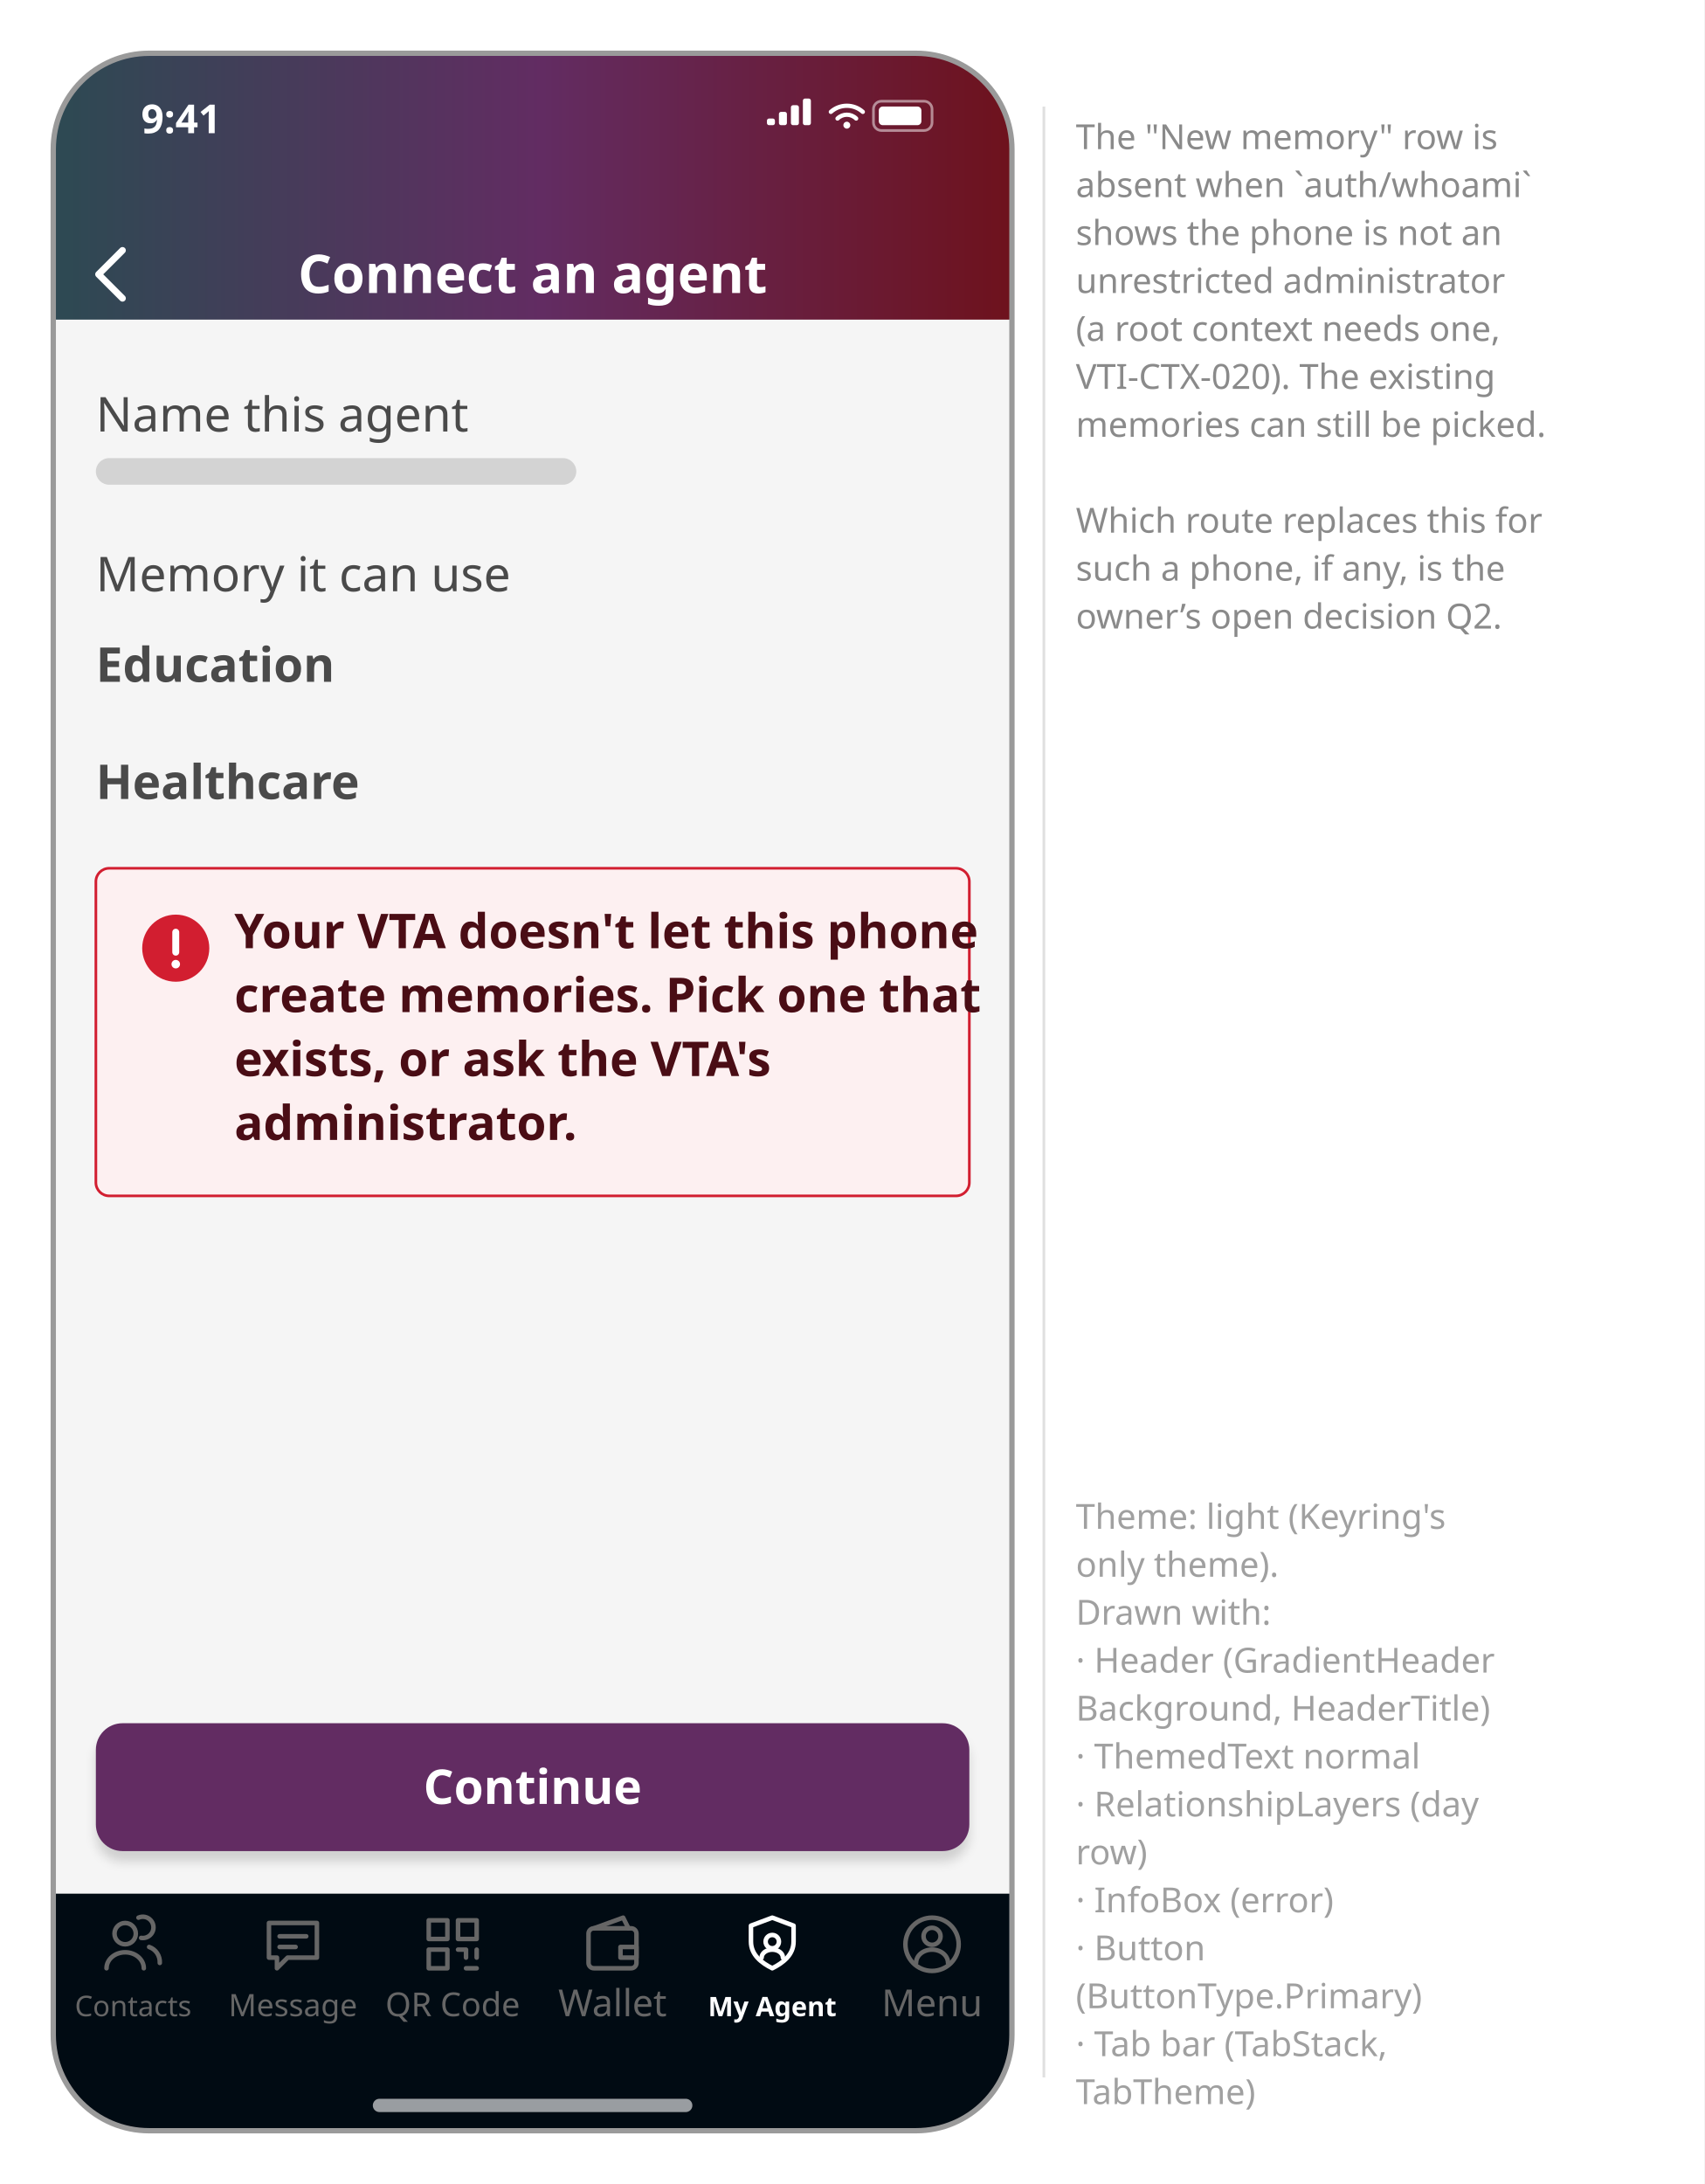
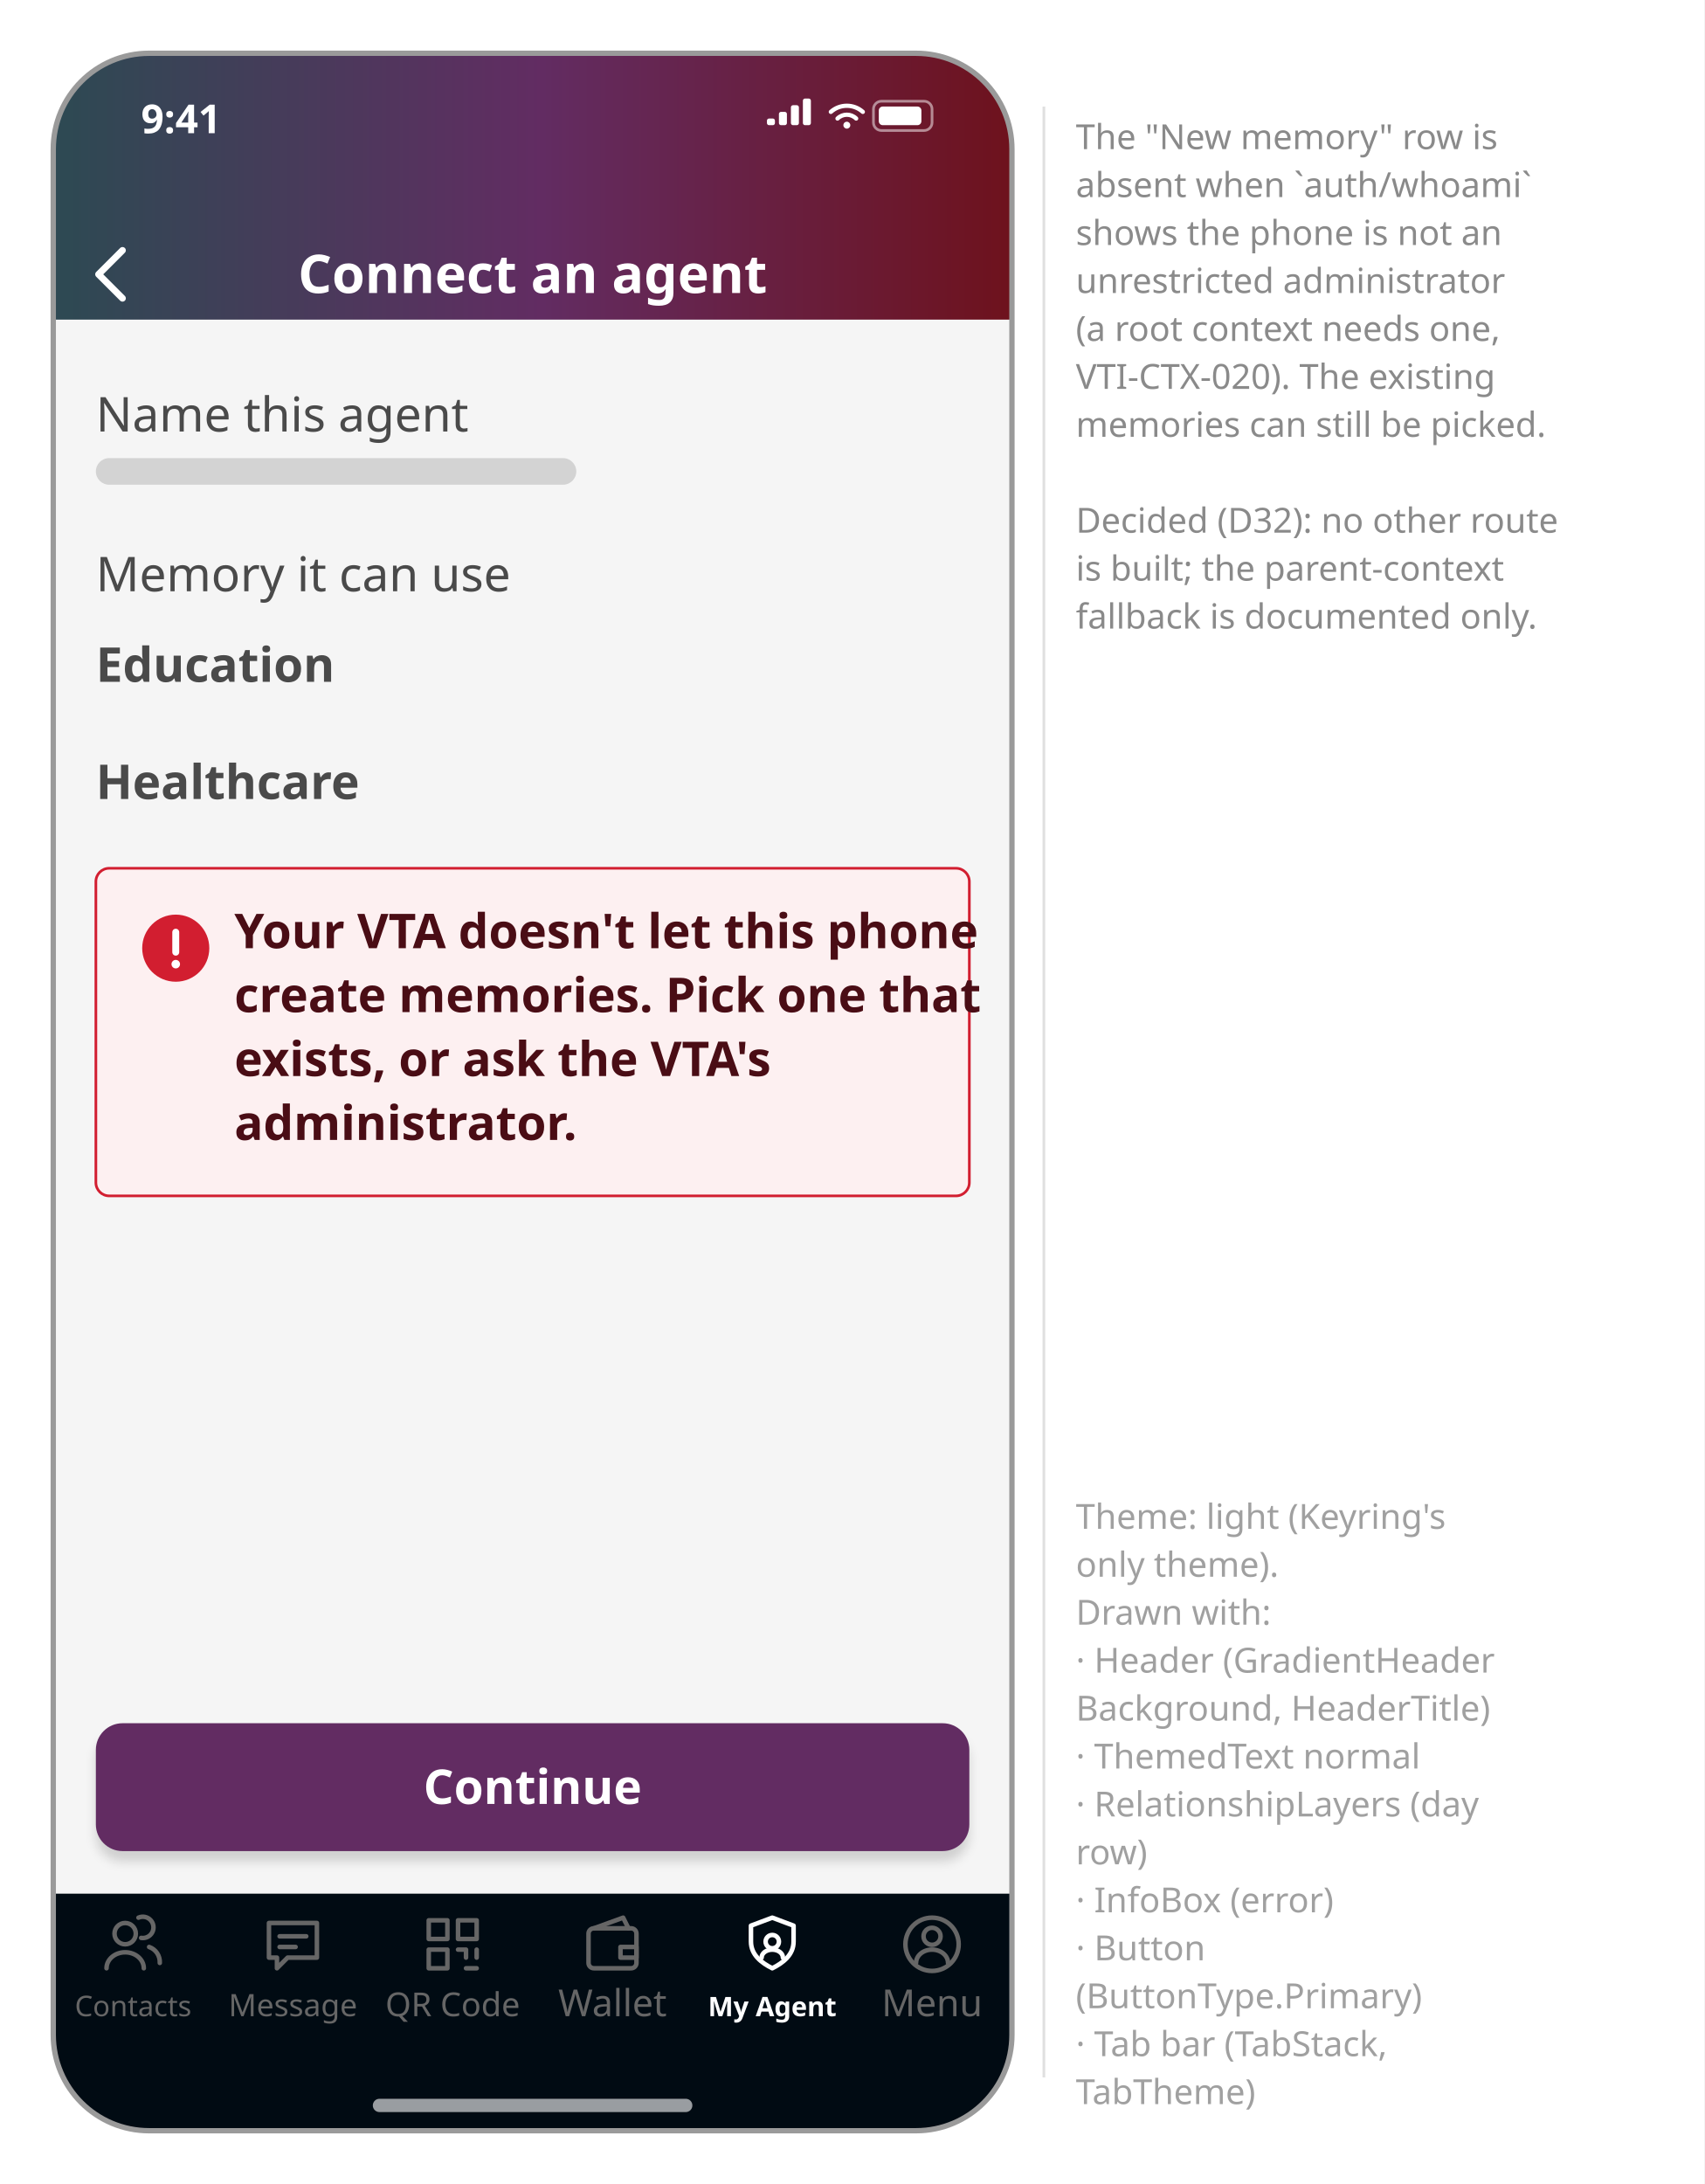
<svg xmlns="http://www.w3.org/2000/svg" width="640" height="820" viewBox="0 0 640 820" font-family="'Source Sans 3', 'SourceSans3-Regular', system-ui, sans-serif">
  <defs>
    <linearGradient id="kr-header" x1="0" y1="0" x2="1" y2="0">
      <stop offset="0.01" stop-color="#2E4953" />
      <stop offset="0.51" stop-color="#622C62" />
      <stop offset="1" stop-color="#6E121D" />
    </linearGradient>
    <filter id="kr-card-shadow" x="-10%" y="-30%" width="120%" height="160%">
      <feGaussianBlur stdDeviation="2" />
    </filter>
    <filter id="kr-button-shadow" x="-10%" y="-30%" width="120%" height="160%">
      <feGaussianBlur stdDeviation="2" />
    </filter>
    <clipPath id="kr-phone">
      <rect x="20" y="20" width="360" height="780" rx="36" />
    </clipPath>
  </defs>
  <rect width="640" height="820" fill="#FFFFFF" />
  <g clip-path="url(#kr-phone)">
    <rect x="20" y="20" width="360" height="780" fill="#F5F5F5" />
    <rect x="20" y="20" width="360" height="100" fill="url(#kr-header)" />
    <text x="68" y="50" font-family="system-ui, sans-serif" font-size="15" font-weight="600" fill="#FFFFFF" text-anchor="middle">9:41</text>
    <g fill="#FFFFFF">
      <rect x="288" y="44.5" width="3" height="2.5" rx="0.8" />
      <rect x="292.5" y="42" width="3" height="5" rx="0.8" />
      <rect x="297" y="39.5" width="3" height="7.5" rx="0.8" />
      <rect x="301.5" y="37" width="3" height="10" rx="0.8" />
    </g>
    <path d="M312 42 a9 9 0 0 1 12 0 M314.5 44.5 a5 5 0 0 1 7 0" fill="none" stroke="#FFFFFF" stroke-width="1.6" stroke-linecap="round" />
    <circle cx="318" cy="47" r="1.3" fill="#FFFFFF" />
    <rect x="328" y="38" width="22" height="11" rx="3" fill="none" stroke="#FFFFFF" stroke-opacity="0.5" />
    <rect x="330" y="40" width="16" height="7" rx="1.5" fill="#FFFFFF" />
    <path d="M46 94 l-9 9 l9 9" fill="none" stroke="#FFFFFF" stroke-width="2.5" stroke-linecap="round" stroke-linejoin="round" />
    <text x="200" y="110" font-family="system-ui, sans-serif" font-size="20" font-weight="700" fill="#FFFFFF" text-anchor="middle">Connect an agent</text>
    <text font-size="18" fill="#4A4A4A">
      <tspan x="36" y="162">Name this agent</tspan>
    </text>
    <rect x="36" y="172" width="180.4" height="10" rx="5" fill="#D3D3D3" />
    <text font-size="18" fill="#4A4A4A">
      <tspan x="36" y="222">Memory it can use</tspan>
    </text>
    <text font-size="18" font-weight="700" fill="#4A4A4A">
      <tspan x="36" y="256">Education</tspan>
    </text>
    <text font-size="18" font-weight="700" fill="#4A4A4A">
      <tspan x="36" y="300">Healthcare</tspan>
    </text>
    <rect x="36" y="326" width="328" height="123" rx="5" fill="#FDF0F1" stroke="#D21E30" stroke-width="1" />
    <circle cx="66" cy="356" r="12.6" fill="#D21E30" />
    <path d="M66 350 v7.5" stroke="#FFFFFF" stroke-width="2.6" stroke-linecap="round" />
    <circle cx="66" cy="362" r="1.6" fill="#FFFFFF" />
    <text font-size="18" font-weight="700" fill="#4A0D15">
      <tspan x="88" y="356">Your VTA doesn't let this phone</tspan>
      <tspan x="88" dy="24">create memories. Pick one that</tspan>
      <tspan x="88" dy="24">exists, or ask the VTA's</tspan>
      <tspan x="88" dy="24">administrator.</tspan>
    </text>
    <rect x="36" y="651" width="328" height="48" rx="10" fill="#000000" fill-opacity="0.15" filter="url(#kr-button-shadow)" />
    <rect x="36" y="647" width="328" height="48" rx="10" fill="#622C62" />
    <text x="200" y="677.3" font-size="18" font-weight="700" fill="#FFFFFF" text-anchor="middle">Continue</text>
    <rect x="20" y="711" width="360" height="89" fill="#010B13" />
    <g fill="none" stroke="#666666" stroke-width="1.7" stroke-linecap="round" stroke-linejoin="round">
      <circle cx="47" cy="726" r="4" />
      <path d="M40 739 a7 6 0 0 1 14 0" />
      <path d="M52 720 a4 4 0 1 1 1 7.6 M56 731 a6 6 0 0 1 4 6" />
    </g>
    <text x="50" y="757" font-size="10.7" fill="#666666" text-anchor="middle">Contacts</text>
    <g fill="none" stroke="#666666" stroke-width="1.7" stroke-linecap="round" stroke-linejoin="round">
      <path d="M101 722 h18 v13 h-11 l-4 4 v-4 h-3 z" />
      <path d="M105 727 h10 M105 731 h6" />
    </g>
    <text x="110" y="757" font-size="11.6" fill="#666666" text-anchor="middle">Message</text>
    <g fill="none" stroke="#666666" stroke-width="1.7" stroke-linecap="round" stroke-linejoin="round">
      <rect x="161" y="721" width="7" height="7" />
      <rect x="172" y="721" width="7" height="7" />
      <rect x="161" y="732" width="7" height="7" />
      <path d="M172 732 h3 v3 M179 732 v3 M175 739 h4" />
    </g>
    <text x="170" y="757" font-size="12.4" fill="#666666" text-anchor="middle">QR Code</text>
    <g fill="none" stroke="#666666" stroke-width="1.7" stroke-linecap="round" stroke-linejoin="round">
      <rect x="221" y="724" width="18" height="15" rx="2" />
      <path d="M223 724 l11 -4 l2 4 M233 731 h6 v4 h-6 z" />
    </g>
    <text x="230" y="757" font-size="14.0" fill="#666666" text-anchor="middle">Wallet</text>
    <g fill="none" stroke="#FFFFFF" stroke-width="1.7" stroke-linecap="round" stroke-linejoin="round">
      <path d="M290 720 l8 3 v6 c0 5 -4 8 -8 10 c-4 -2 -8 -5 -8 -10 v-6 z" />
      <circle cx="290" cy="729" r="2.5" />
      <path d="M286 735 a4 3 0 0 1 8 0" />
    </g>
    <text x="290" y="757" font-size="10.1" font-weight="700" fill="#FFFFFF" text-anchor="middle">My Agent</text>
    <g fill="none" stroke="#666666" stroke-width="1.7" stroke-linecap="round" stroke-linejoin="round">
      <circle cx="350" cy="730" r="10" />
      <circle cx="350" cy="727" r="3.2" />
      <path d="M344 737 a6 5 0 0 1 12 0" />
    </g>
    <text x="350" y="757" font-size="14.0" fill="#666666" text-anchor="middle">Menu</text>
    <rect x="140" y="788" width="120" height="5" rx="2.5" fill="#FFFFFF" opacity="0.6" />
  </g>
  <rect x="20" y="20" width="360" height="780" rx="36" fill="none" stroke="#9A9A9A" stroke-width="2" />
  <line x1="392" y1="40" x2="392" y2="780" stroke="#E0E0E0" stroke-width="1" />
  <text font-family="system-ui, sans-serif" font-size="13" fill="#8A8A8A">
    <tspan x="404" y="56">The "New memory" row is</tspan>
    <tspan x="404" dy="18">absent when `auth/whoami`</tspan>
    <tspan x="404" dy="18">shows the phone is not an</tspan>
    <tspan x="404" dy="18">unrestricted administrator</tspan>
    <tspan x="404" dy="18">(a root context needs one,</tspan>
    <tspan x="404" dy="18">VTI-CTX-020). The existing</tspan>
    <tspan x="404" dy="18">memories can still be picked.</tspan>
    <tspan x="404" dy="18"> </tspan>
-     <tspan x="404" dy="18">Which route replaces this for</tspan>
-     <tspan x="404" dy="18">such a phone, if any, is the</tspan>
-     <tspan x="404" dy="18">owner’s open decision Q2.</tspan>
+     <tspan x="404" dy="18">Decided (D32): no other route</tspan>
+     <tspan x="404" dy="18">is built; the parent-context</tspan>
+     <tspan x="404" dy="18">fallback is documented only.</tspan>
    <tspan x="404" dy="18"> </tspan>
  </text>
  <text font-family="system-ui, sans-serif" font-size="13" fill="#A0A0A0">
    <tspan x="404" y="574">Theme: light (Keyring's</tspan>
    <tspan x="404" dy="18">   only theme).</tspan>
    <tspan x="404" dy="18">Drawn with:</tspan>
    <tspan x="404" dy="18">· Header (GradientHeader</tspan>
    <tspan x="404" dy="18">   Background, HeaderTitle)</tspan>
    <tspan x="404" dy="18">· ThemedText normal</tspan>
    <tspan x="404" dy="18">· RelationshipLayers (day</tspan>
    <tspan x="404" dy="18">   row)</tspan>
    <tspan x="404" dy="18">· InfoBox (error)</tspan>
    <tspan x="404" dy="18">· Button</tspan>
    <tspan x="404" dy="18">   (ButtonType.Primary)</tspan>
    <tspan x="404" dy="18">· Tab bar (TabStack,</tspan>
    <tspan x="404" dy="18">   TabTheme)</tspan>
  </text>
</svg>
